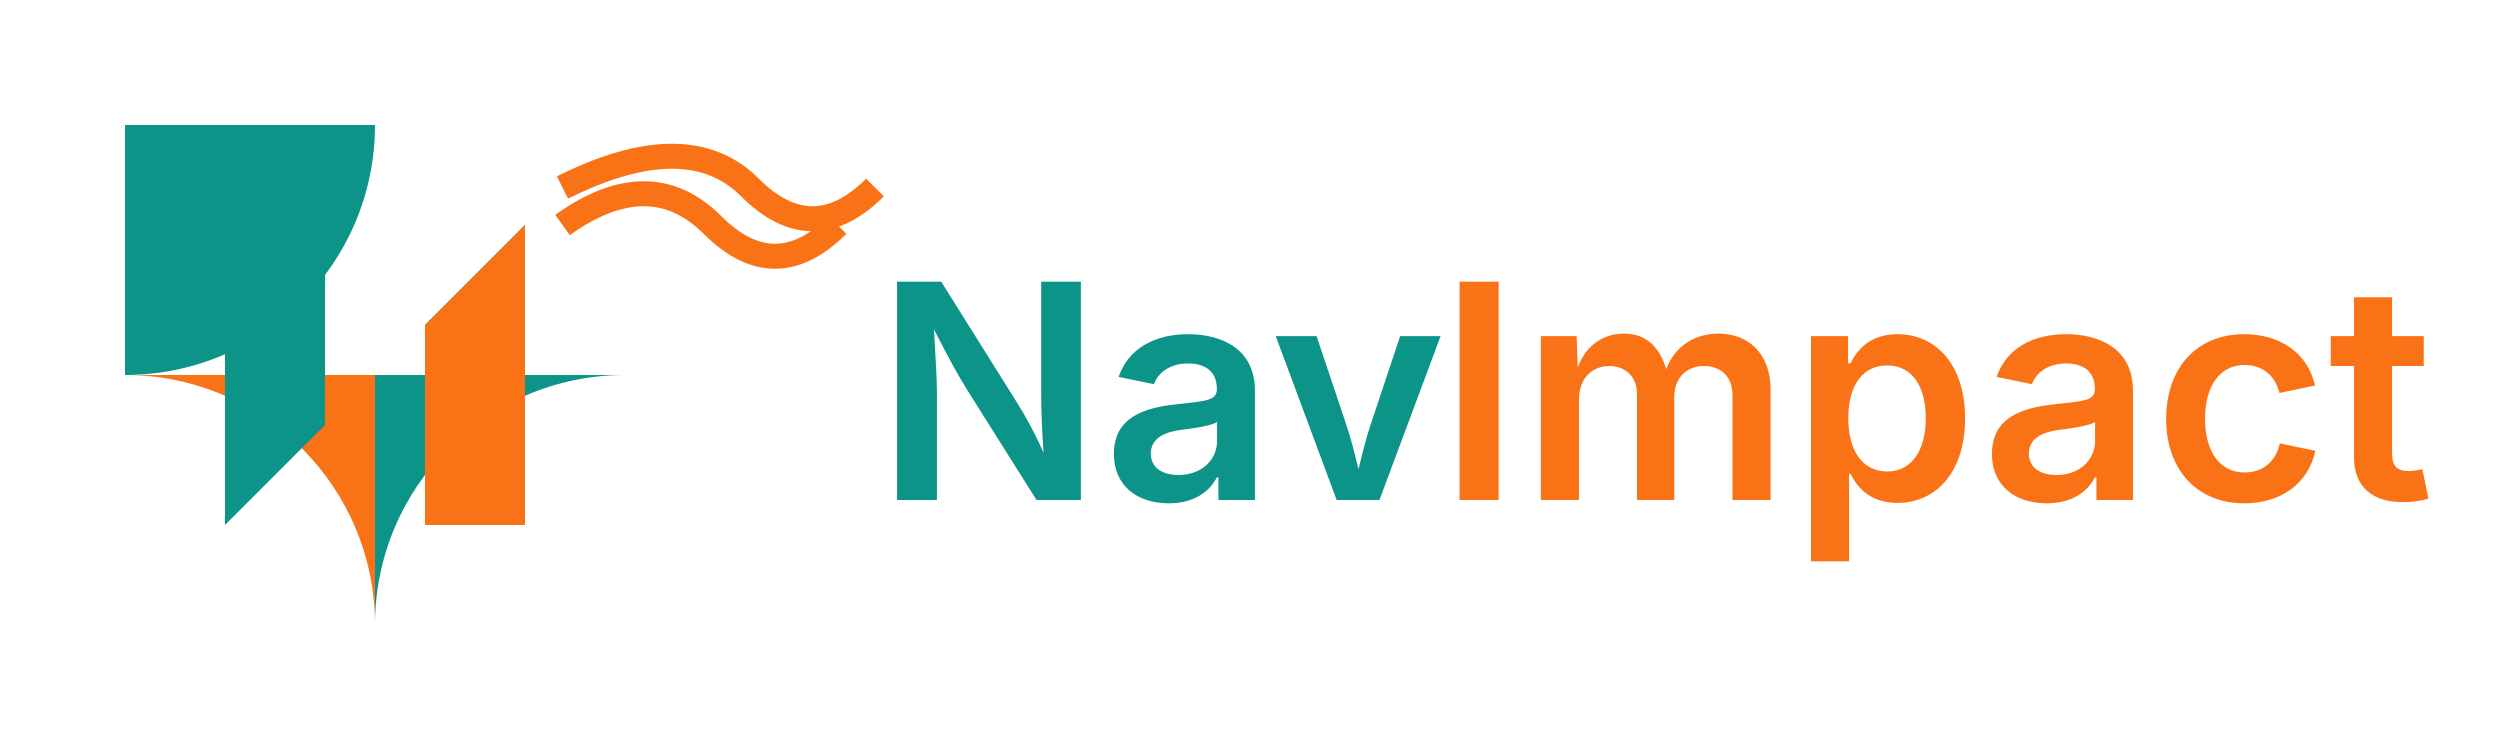
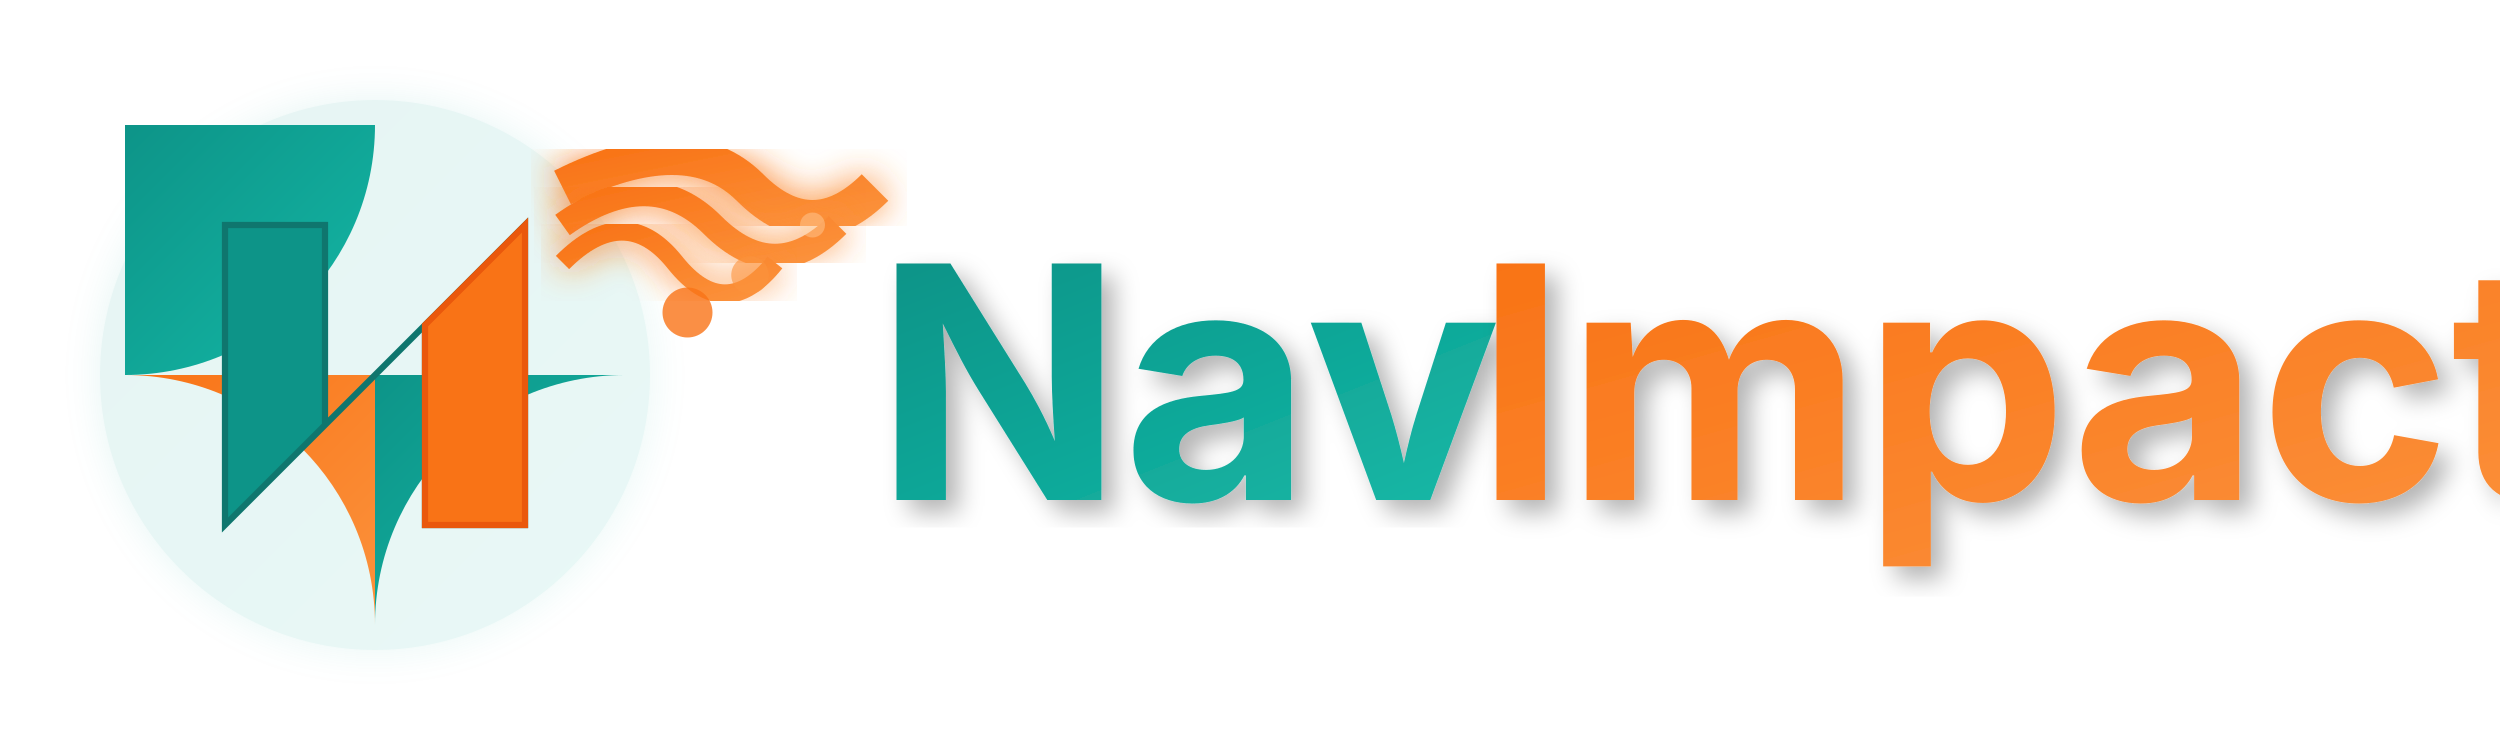
<svg xmlns="http://www.w3.org/2000/svg" width="200" height="60" viewBox="0 0 200 60">
+   <defs>
+     <linearGradient id="tealGradient" x1="0%" y1="0%" x2="100%" y2="100%">
+       <stop offset="0%" style="stop-color:#0D9488;stop-opacity:1" />
+       <stop offset="100%" style="stop-color:#14B8A6;stop-opacity:1" />
+     </linearGradient>
+     <linearGradient id="coralGradient" x1="0%" y1="0%" x2="100%" y2="100%">
+       <stop offset="0%" style="stop-color:#F97316;stop-opacity:1" />
+       <stop offset="100%" style="stop-color:#FB923C;stop-opacity:1" />
+     </linearGradient>
+     <filter id="glow">
+       <feGaussianBlur stdDeviation="1.5" result="coloredBlur" />
+       <feMerge>
+         <feMergeNode in="coloredBlur" />
+         <feMergeNode in="SourceGraphic" />
+       </feMerge>
+     </filter>
+     <filter id="textShadow">
+       <feDropShadow dx="1" dy="1" stdDeviation="1" flood-color="#000000" flood-opacity="0.3" />
+     </filter>
+   </defs>
  <g transform="translate(10, 10)">
-     <path d="M 20 0 A 20 20 0 0 1 0 20 L 0 0 Z" fill="#0D9488" />
-     <path d="M 0 20 A 20 20 0 0 1 20 40 L 20 20 Z" fill="#F97316" />
-     <path d="M 20 40 A 20 20 0 0 1 40 20 L 20 20 Z" fill="#0D9488" />
-     <path d="M 8 32 L 8 8 L 16 8 L 16 24 L 32 8 L 32 32 L 24 32 L 24 16 L 8 32 Z" fill="#0D9488" />
-     <path d="M 24 16 L 32 8 L 32 32 L 24 32 L 24 16 Z" fill="#F97316" />
-     <path d="M 35 5 Q 45 0 50 5 Q 55 10 60 5" stroke="#F97316" stroke-width="2" fill="none" />
-     <path d="M 35 8 Q 42 3 47 8 Q 52 13 57 8" stroke="#F97316" stroke-width="2" fill="none" />
+     <circle cx="20" cy="20" r="22" fill="url(#tealGradient)" opacity="0.1" filter="url(#glow)" />
+     <path d="M 20 0 A 20 20 0 0 1 0 20 L 0 0 Z" fill="url(#tealGradient)" />
+     <path d="M 0 20 A 20 20 0 0 1 20 40 L 20 20 Z" fill="url(#coralGradient)" />
+     <path d="M 20 40 A 20 20 0 0 1 40 20 L 20 20 Z" fill="url(#tealGradient)" />
+     <path d="M 8 32 L 8 8 L 16 8 L 16 24 L 32 8 L 32 32 L 24 32 L 24 16 L 8 32 Z" fill="#0D9488" stroke="#0F766E" stroke-width="0.5" />
+     <path d="M 24 16 L 32 8 L 32 32 L 24 32 L 24 16 Z" fill="#F97316" stroke="#EA580C" stroke-width="0.5" />
+     <path d="M 35 5 Q 45 0 50 5 Q 55 10 60 5" stroke="url(#coralGradient)" stroke-width="3" fill="none" filter="url(#glow)" />
+     <path d="M 35 8 Q 42 3 47 8 Q 52 13 57 8" stroke="url(#coralGradient)" stroke-width="2" fill="none" filter="url(#glow)" />
+     <path d="M 35 11 Q 40 6 44 11 Q 48 16 52 11" stroke="url(#coralGradient)" stroke-width="1.5" fill="none" filter="url(#glow)" />
+     <circle cx="45" cy="15" r="2" fill="#F97316" opacity="0.8" />
+     <circle cx="50" cy="12" r="1.5" fill="#FB923C" opacity="0.6" />
+     <circle cx="55" cy="8" r="1" fill="#FED7AA" opacity="0.4" />
  </g>
  <g transform="translate(70, 15)">
-     <text x="0" y="25" font-family="Inter, -apple-system, BlinkMacSystemFont, sans-serif" font-size="24" font-weight="600" fill="#0D9488">Nav</text>
-     <text x="45" y="25" font-family="Inter, -apple-system, BlinkMacSystemFont, sans-serif" font-size="24" font-weight="600" fill="#F97316">Impact</text>
+     <text x="0" y="25" font-family="Inter, -apple-system, BlinkMacSystemFont, sans-serif" font-size="26" font-weight="700" fill="url(#tealGradient)" filter="url(#textShadow)">Nav</text>
+     <text x="48" y="25" font-family="Inter, -apple-system, BlinkMacSystemFont, sans-serif" font-size="26" font-weight="700" fill="url(#coralGradient)" filter="url(#textShadow)">Impact</text>
+     <path d="M 0 30 L 120 30" stroke="url(#coralGradient)" stroke-width="2" opacity="0.6" filter="url(#glow)" />
  </g>
</svg>
